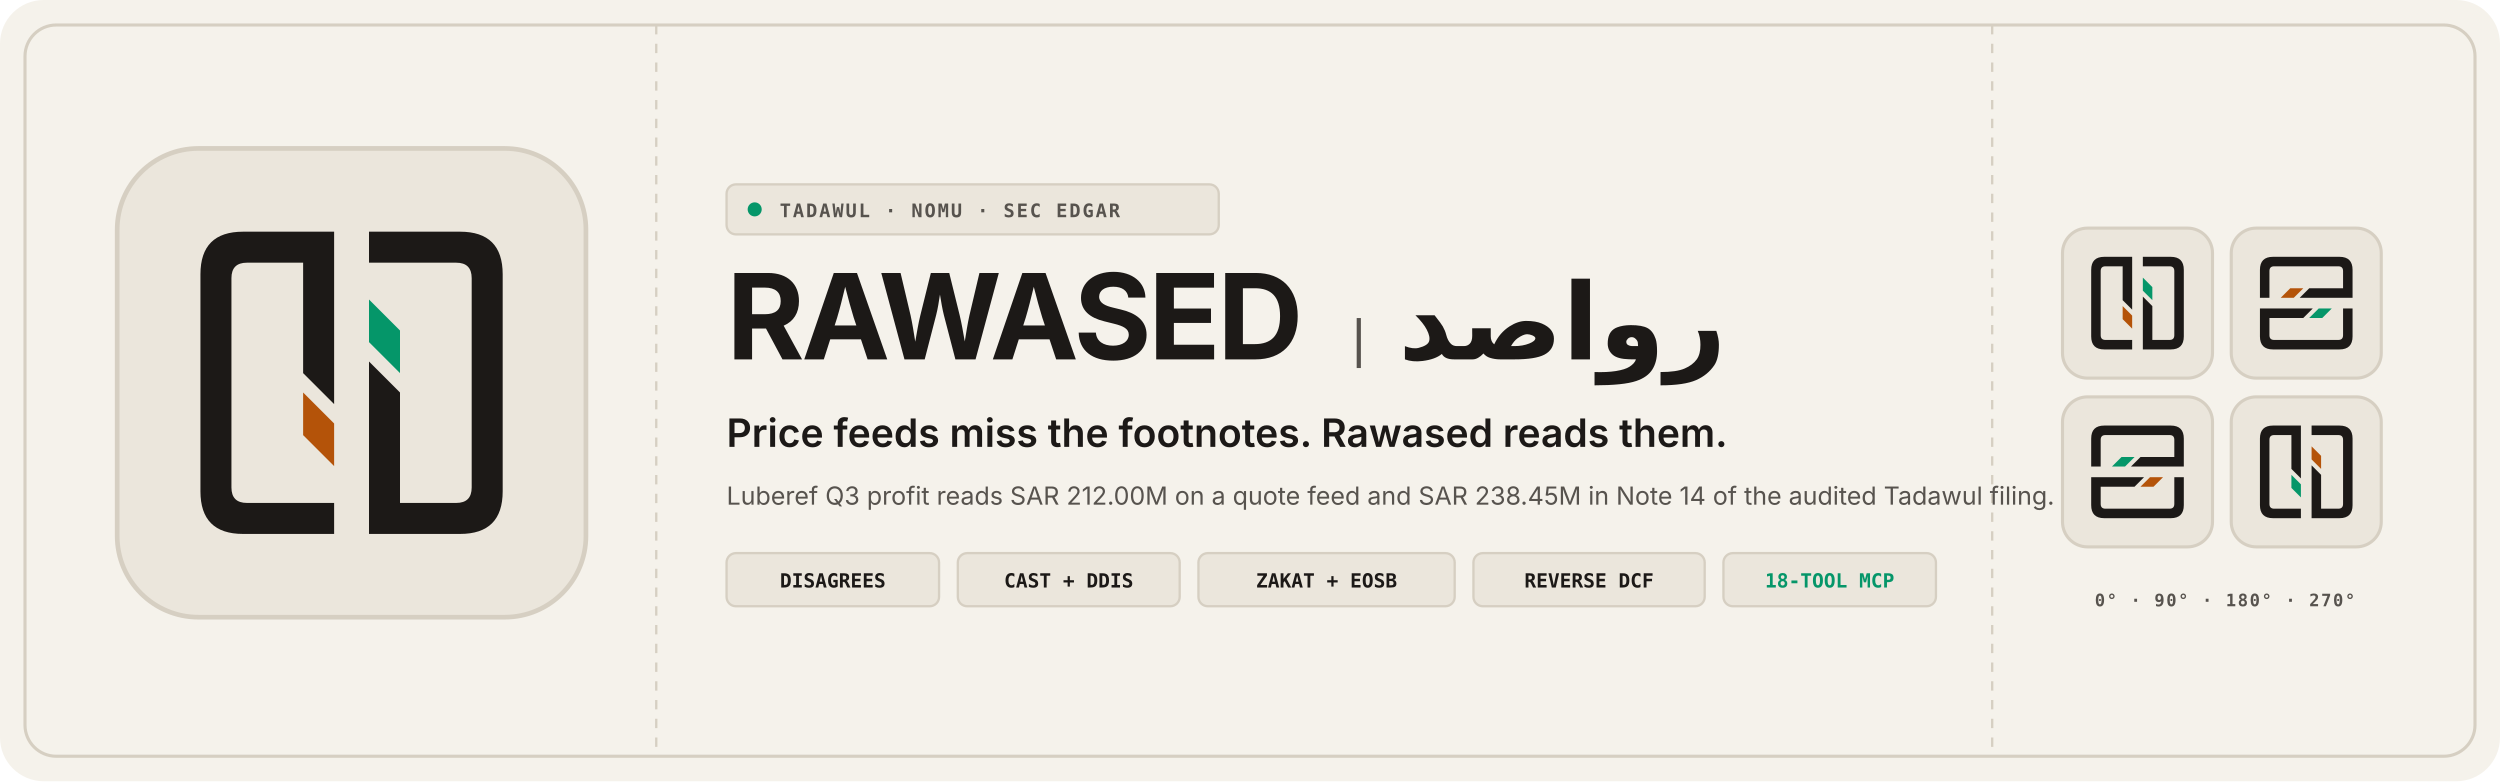
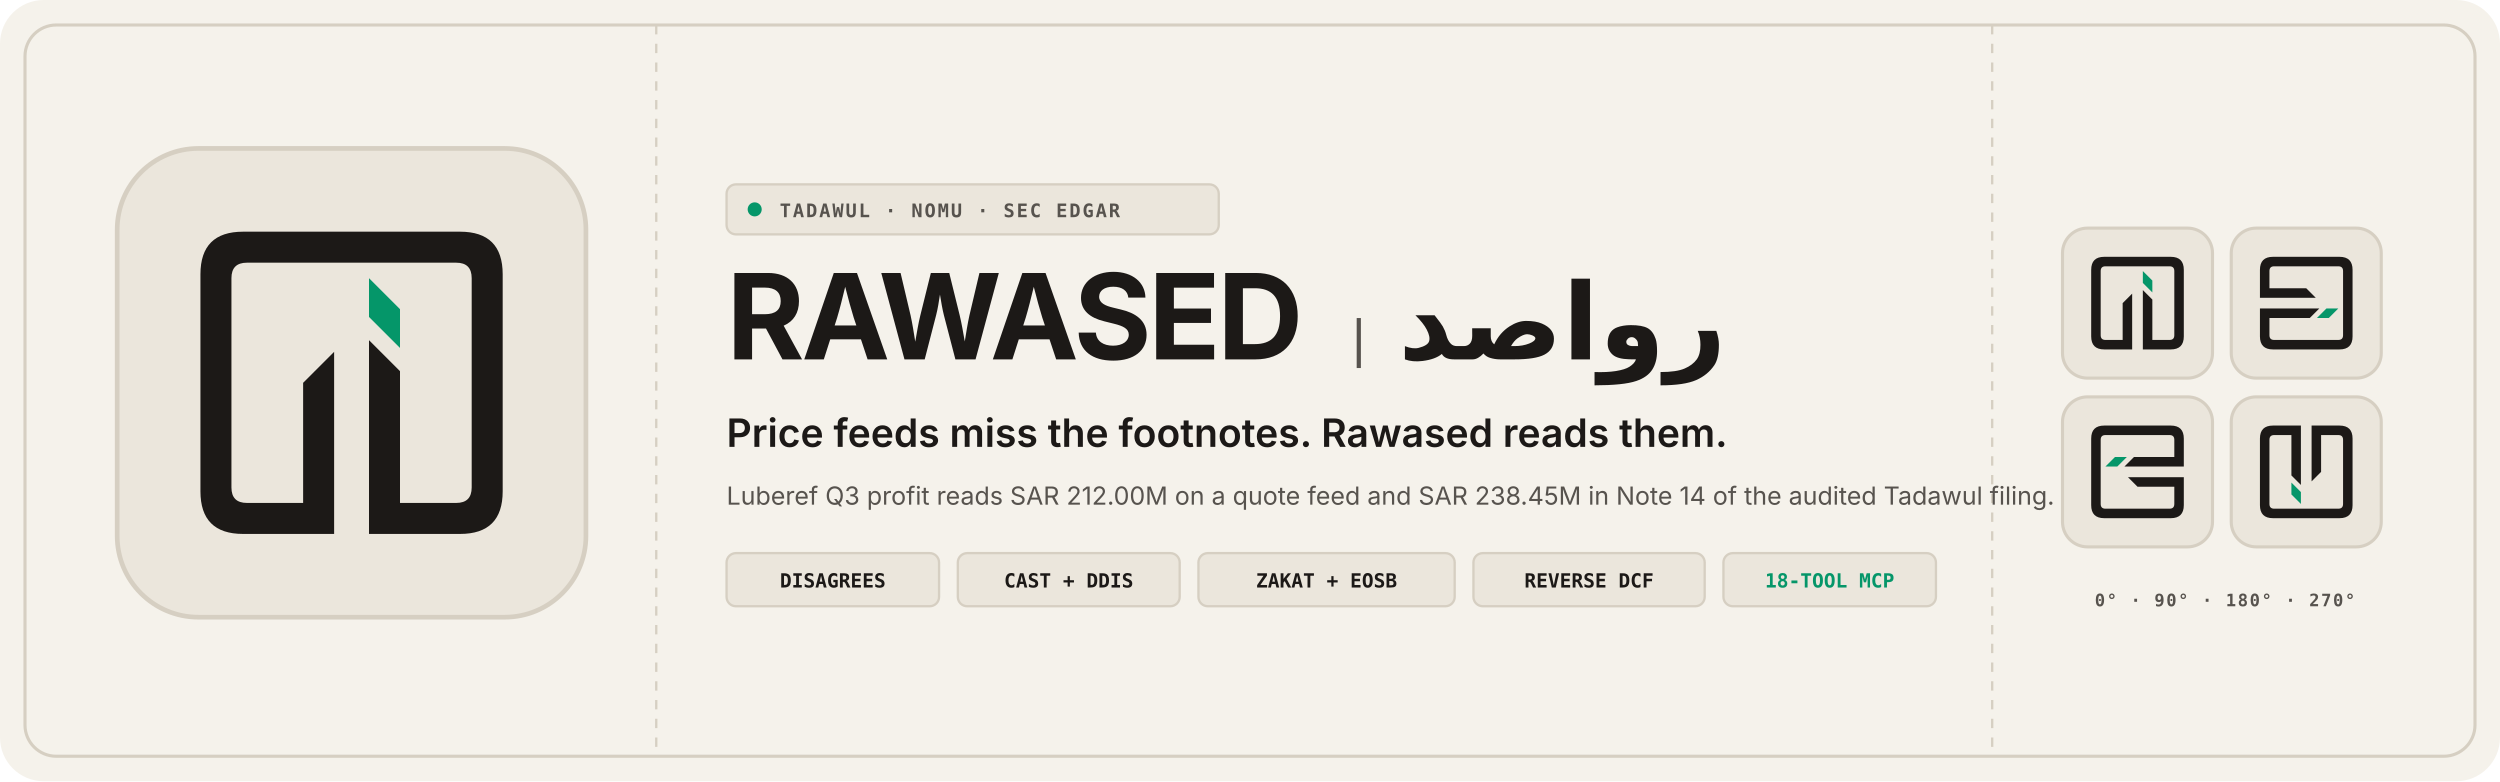
<svg xmlns="http://www.w3.org/2000/svg" viewBox="0 0 1600 500" width="1600" height="500">
  <rect width="1600" height="500" rx="28" fill="#F5F2EB" />
  <rect x="16" y="16" width="1568" height="468" rx="20" fill="none" stroke="#D6CFC2" stroke-width="2" />
  <line x1="420" y1="16" x2="420" y2="484" stroke="#D6CFC2" stroke-width="1.5" stroke-dasharray="6 6" />
  <line x1="1275" y1="16" x2="1275" y2="484" stroke="#D6CFC2" stroke-width="1.5" stroke-dasharray="6 6" />
  <g transform="translate(75, 95)">
    <rect width="300" height="300" rx="52" fill="#EBE6DC" stroke="#D6CFC2" stroke-width="3" />
    <svg x="26" y="26" width="248" height="248" viewBox="0 0 100 100">
-       <path d="M 45.5 89 H 22 Q 11 89 11 78 V 22 Q 11 11 22 11 H 45.5 V 55.5 L 37.5 47.5 V 19 H 23 Q 19 19 19 23 V 77 Q 19 81 23 81 H 45.5 Z" fill="#1C1917" />
-       <polygon points="37.5,52.5 45.5,60.5 45.5,71.5 37.5,63.5" fill="#B45309" />
-       <path d="M 54.5 11 H 78 Q 89 11 89 22 V 78 Q 89 89 78 89 H 54.5 V 44.5 L 62.5 52.5 V 81 H 77 Q 81 81 81 77 V 23 Q 81 19 77 19 H 54.5 Z" fill="#1C1917" />
-       <polygon points="54.5,28.5 62.5,36.5 62.5,47.5 54.5,39.5" fill="#059669" />
+       <path d="M 37.5 50 L 45.5 42 V 89 H 22 Q 11 89 11 78 V 22 Q 11 11 22 11 H 78 Q 89 11 89 22 V 78 Q 89 89 78 89 H 54.5 V 39 L 62.5 47 V 81 H 77 Q 81 81 81 77 V 23 Q 81 19 77 19 H 23 Q 19 19 19 23 V 77 Q 19 81 23 81 H 37.5 Z" fill="#1C1917" />
+       <polygon points="54.5,23 62.5,31 62.5,41 54.5,33" fill="#059669" />
    </svg>
  </g>
  <g transform="translate(465, 118)">
    <rect x="0" y="0" width="315" height="32" rx="6" fill="#EBE6DC" stroke="#D6CFC2" stroke-width="1.5" />
    <circle cx="18" cy="16" r="4.5" fill="#059669" />
    <text x="34" y="21" fill="#57534E" font-family="IBM Plex Mono, monospace" font-size="12" font-weight="600" letter-spacing="1.2">TADAWUL · NOMU · SEC EDGAR</text>
    <text x="0" y="112" fill="#1C1917" font-family="IBM Plex Sans, -apple-system, sans-serif" font-size="76" font-weight="700" letter-spacing="-2">RAWASED</text>
    <text x="395" y="110" fill="#57534E" font-family="IBM Plex Mono, monospace" font-size="32" font-weight="400">|</text>
    <text x="430" y="112" fill="#1C1917" font-family="IBM Plex Sans Arabic, Geeza Pro, sans-serif" font-size="68" font-weight="700">رواصد</text>
    <text x="0" y="168" fill="#1C1917" font-family="IBM Plex Sans, -apple-system, sans-serif" font-size="25" font-weight="600">Price feeds miss the footnotes. Rawased reads them.</text>
    <text x="0" y="205" fill="#57534E" font-family="IBM Plex Sans, -apple-system, sans-serif" font-size="16" font-weight="400">Luberef Q3 profit reads SAR 212.00M on a quote feed and SAR 238.45M in Note 14 of the audited Tadawul filing.</text>
    <g transform="translate(0, 236)">
      <rect x="0" y="0" width="136" height="34" rx="6" fill="#EBE6DC" stroke="#D6CFC2" stroke-width="1.5" />
      <text x="68" y="22" fill="#1C1917" font-family="IBM Plex Mono, monospace" font-size="12.5" font-weight="600" text-anchor="middle">DISAGREES</text>
      <rect x="148" y="0" width="142" height="34" rx="6" fill="#EBE6DC" stroke="#D6CFC2" stroke-width="1.5" />
      <text x="219" y="22" fill="#1C1917" font-family="IBM Plex Mono, monospace" font-size="12.5" font-weight="600" text-anchor="middle">CAST + DDIS</text>
      <rect x="302" y="0" width="164" height="34" rx="6" fill="#EBE6DC" stroke="#D6CFC2" stroke-width="1.5" />
      <text x="384" y="22" fill="#1C1917" font-family="IBM Plex Mono, monospace" font-size="12.5" font-weight="600" text-anchor="middle">ZAKAT + EOSB</text>
      <rect x="478" y="0" width="148" height="34" rx="6" fill="#EBE6DC" stroke="#D6CFC2" stroke-width="1.5" />
      <text x="552" y="22" fill="#1C1917" font-family="IBM Plex Mono, monospace" font-size="12.5" font-weight="600" text-anchor="middle">REVERSE DCF</text>
      <rect x="638" y="0" width="136" height="34" rx="6" fill="#EBE6DC" stroke="#D6CFC2" stroke-width="1.5" />
      <text x="706" y="22" fill="#059669" font-family="IBM Plex Mono, monospace" font-size="12.5" font-weight="600" text-anchor="middle">18-TOOL MCP</text>
    </g>
  </g>
  <g transform="translate(1320,146)">
    <rect width="96" height="96" rx="16" fill="#EBE6DC" stroke="#D6CFC2" stroke-width="2" />
    <svg x="10" y="10" width="76" height="76" viewBox="0 0 100 100">
      <g transform="rotate(0 50 50)">
-         <path d="M 45.5 89 H 22 Q 11 89 11 78 V 22 Q 11 11 22 11 H 45.5 V 55.5 L 37.5 47.5 V 19 H 23 Q 19 19 19 23 V 77 Q 19 81 23 81 H 45.5 Z" fill="#1C1917" />
-         <polygon points="37.5,52.5 45.5,60.5 45.5,71.5 37.5,63.5" fill="#B45309" />
-         <path d="M 54.5 11 H 78 Q 89 11 89 22 V 78 Q 89 89 78 89 H 54.5 V 44.5 L 62.5 52.5 V 81 H 77 Q 81 81 81 77 V 23 Q 81 19 77 19 H 54.5 Z" fill="#1C1917" />
-         <polygon points="54.5,28.5 62.5,36.5 62.5,47.5 54.5,39.5" fill="#059669" />
+         <path d="M 37.5 50 L 45.5 42 V 89 H 22 Q 11 89 11 78 V 22 Q 11 11 22 11 H 78 Q 89 11 89 22 V 78 Q 89 89 78 89 H 54.5 V 39 L 62.5 47 V 81 H 77 Q 81 81 81 77 V 23 Q 81 19 77 19 H 23 Q 19 19 19 23 V 77 Q 19 81 23 81 H 37.5 Z" fill="#1C1917" />
+         <polygon points="54.5,23 62.5,31 62.5,41 54.5,33" fill="#059669" />
      </g>
    </svg>
  </g>
  <g transform="translate(1428,146)">
    <rect width="96" height="96" rx="16" fill="#EBE6DC" stroke="#D6CFC2" stroke-width="2" />
    <svg x="10" y="10" width="76" height="76" viewBox="0 0 100 100">
      <g transform="rotate(90 50 50)">
-         <path d="M 45.5 89 H 22 Q 11 89 11 78 V 22 Q 11 11 22 11 H 45.5 V 55.5 L 37.5 47.5 V 19 H 23 Q 19 19 19 23 V 77 Q 19 81 23 81 H 45.5 Z" fill="#1C1917" />
-         <polygon points="37.5,52.5 45.5,60.5 45.5,71.5 37.5,63.5" fill="#B45309" />
-         <path d="M 54.5 11 H 78 Q 89 11 89 22 V 78 Q 89 89 78 89 H 54.5 V 44.5 L 62.5 52.5 V 81 H 77 Q 81 81 81 77 V 23 Q 81 19 77 19 H 54.5 Z" fill="#1C1917" />
-         <polygon points="54.5,28.5 62.5,36.5 62.5,47.5 54.5,39.5" fill="#059669" />
+         <path d="M 37.5 50 L 45.5 42 V 89 H 22 Q 11 89 11 78 V 22 Q 11 11 22 11 H 78 Q 89 11 89 22 V 78 Q 89 89 78 89 H 54.5 V 39 L 62.5 47 V 81 H 77 Q 81 81 81 77 V 23 Q 81 19 77 19 H 23 Q 19 19 19 23 V 77 Q 19 81 23 81 H 37.5 Z" fill="#1C1917" />
+         <polygon points="54.5,23 62.5,31 62.5,41 54.5,33" fill="#059669" />
      </g>
    </svg>
  </g>
  <g transform="translate(1320,254)">
    <rect width="96" height="96" rx="16" fill="#EBE6DC" stroke="#D6CFC2" stroke-width="2" />
    <svg x="10" y="10" width="76" height="76" viewBox="0 0 100 100">
      <g transform="rotate(270 50 50)">
-         <path d="M 45.5 89 H 22 Q 11 89 11 78 V 22 Q 11 11 22 11 H 45.5 V 55.5 L 37.5 47.5 V 19 H 23 Q 19 19 19 23 V 77 Q 19 81 23 81 H 45.5 Z" fill="#1C1917" />
-         <polygon points="37.5,52.5 45.5,60.5 45.5,71.5 37.5,63.5" fill="#B45309" />
-         <path d="M 54.5 11 H 78 Q 89 11 89 22 V 78 Q 89 89 78 89 H 54.5 V 44.5 L 62.5 52.5 V 81 H 77 Q 81 81 81 77 V 23 Q 81 19 77 19 H 54.5 Z" fill="#1C1917" />
-         <polygon points="54.5,28.5 62.5,36.5 62.5,47.5 54.5,39.5" fill="#059669" />
+         <path d="M 37.5 50 L 45.5 42 V 89 H 22 Q 11 89 11 78 V 22 Q 11 11 22 11 H 78 Q 89 11 89 22 V 78 Q 89 89 78 89 H 54.5 V 39 L 62.5 47 V 81 H 77 Q 81 81 81 77 V 23 Q 81 19 77 19 H 23 Q 19 19 19 23 V 77 Q 19 81 23 81 H 37.5 Z" fill="#1C1917" />
+         <polygon points="54.5,23 62.5,31 62.5,41 54.5,33" fill="#059669" />
      </g>
    </svg>
  </g>
  <g transform="translate(1428,254)">
    <rect width="96" height="96" rx="16" fill="#EBE6DC" stroke="#D6CFC2" stroke-width="2" />
    <svg x="10" y="10" width="76" height="76" viewBox="0 0 100 100">
      <g transform="rotate(180 50 50)">
-         <path d="M 45.5 89 H 22 Q 11 89 11 78 V 22 Q 11 11 22 11 H 45.5 V 55.5 L 37.5 47.5 V 19 H 23 Q 19 19 19 23 V 77 Q 19 81 23 81 H 45.5 Z" fill="#1C1917" />
-         <polygon points="37.5,52.5 45.5,60.5 45.5,71.5 37.5,63.5" fill="#B45309" />
-         <path d="M 54.5 11 H 78 Q 89 11 89 22 V 78 Q 89 89 78 89 H 54.5 V 44.5 L 62.5 52.5 V 81 H 77 Q 81 81 81 77 V 23 Q 81 19 77 19 H 54.5 Z" fill="#1C1917" />
-         <polygon points="54.5,28.5 62.5,36.5 62.5,47.5 54.5,39.5" fill="#059669" />
+         <path d="M 37.5 50 L 45.5 42 V 89 H 22 Q 11 89 11 78 V 22 Q 11 11 22 11 H 78 Q 89 11 89 22 V 78 Q 89 89 78 89 H 54.5 V 39 L 62.5 47 V 81 H 77 Q 81 81 81 77 V 23 Q 81 19 77 19 H 23 Q 19 19 19 23 V 77 Q 19 81 23 81 H 37.5 Z" fill="#1C1917" />
+         <polygon points="54.5,23 62.5,31 62.5,41 54.5,33" fill="#059669" />
      </g>
    </svg>
  </g>
  <text x="1424" y="388" fill="#57534E" font-family="IBM Plex Mono, monospace" font-size="11" font-weight="600" text-anchor="middle" letter-spacing="1">0° · 90° · 180° · 270°</text>
</svg>
